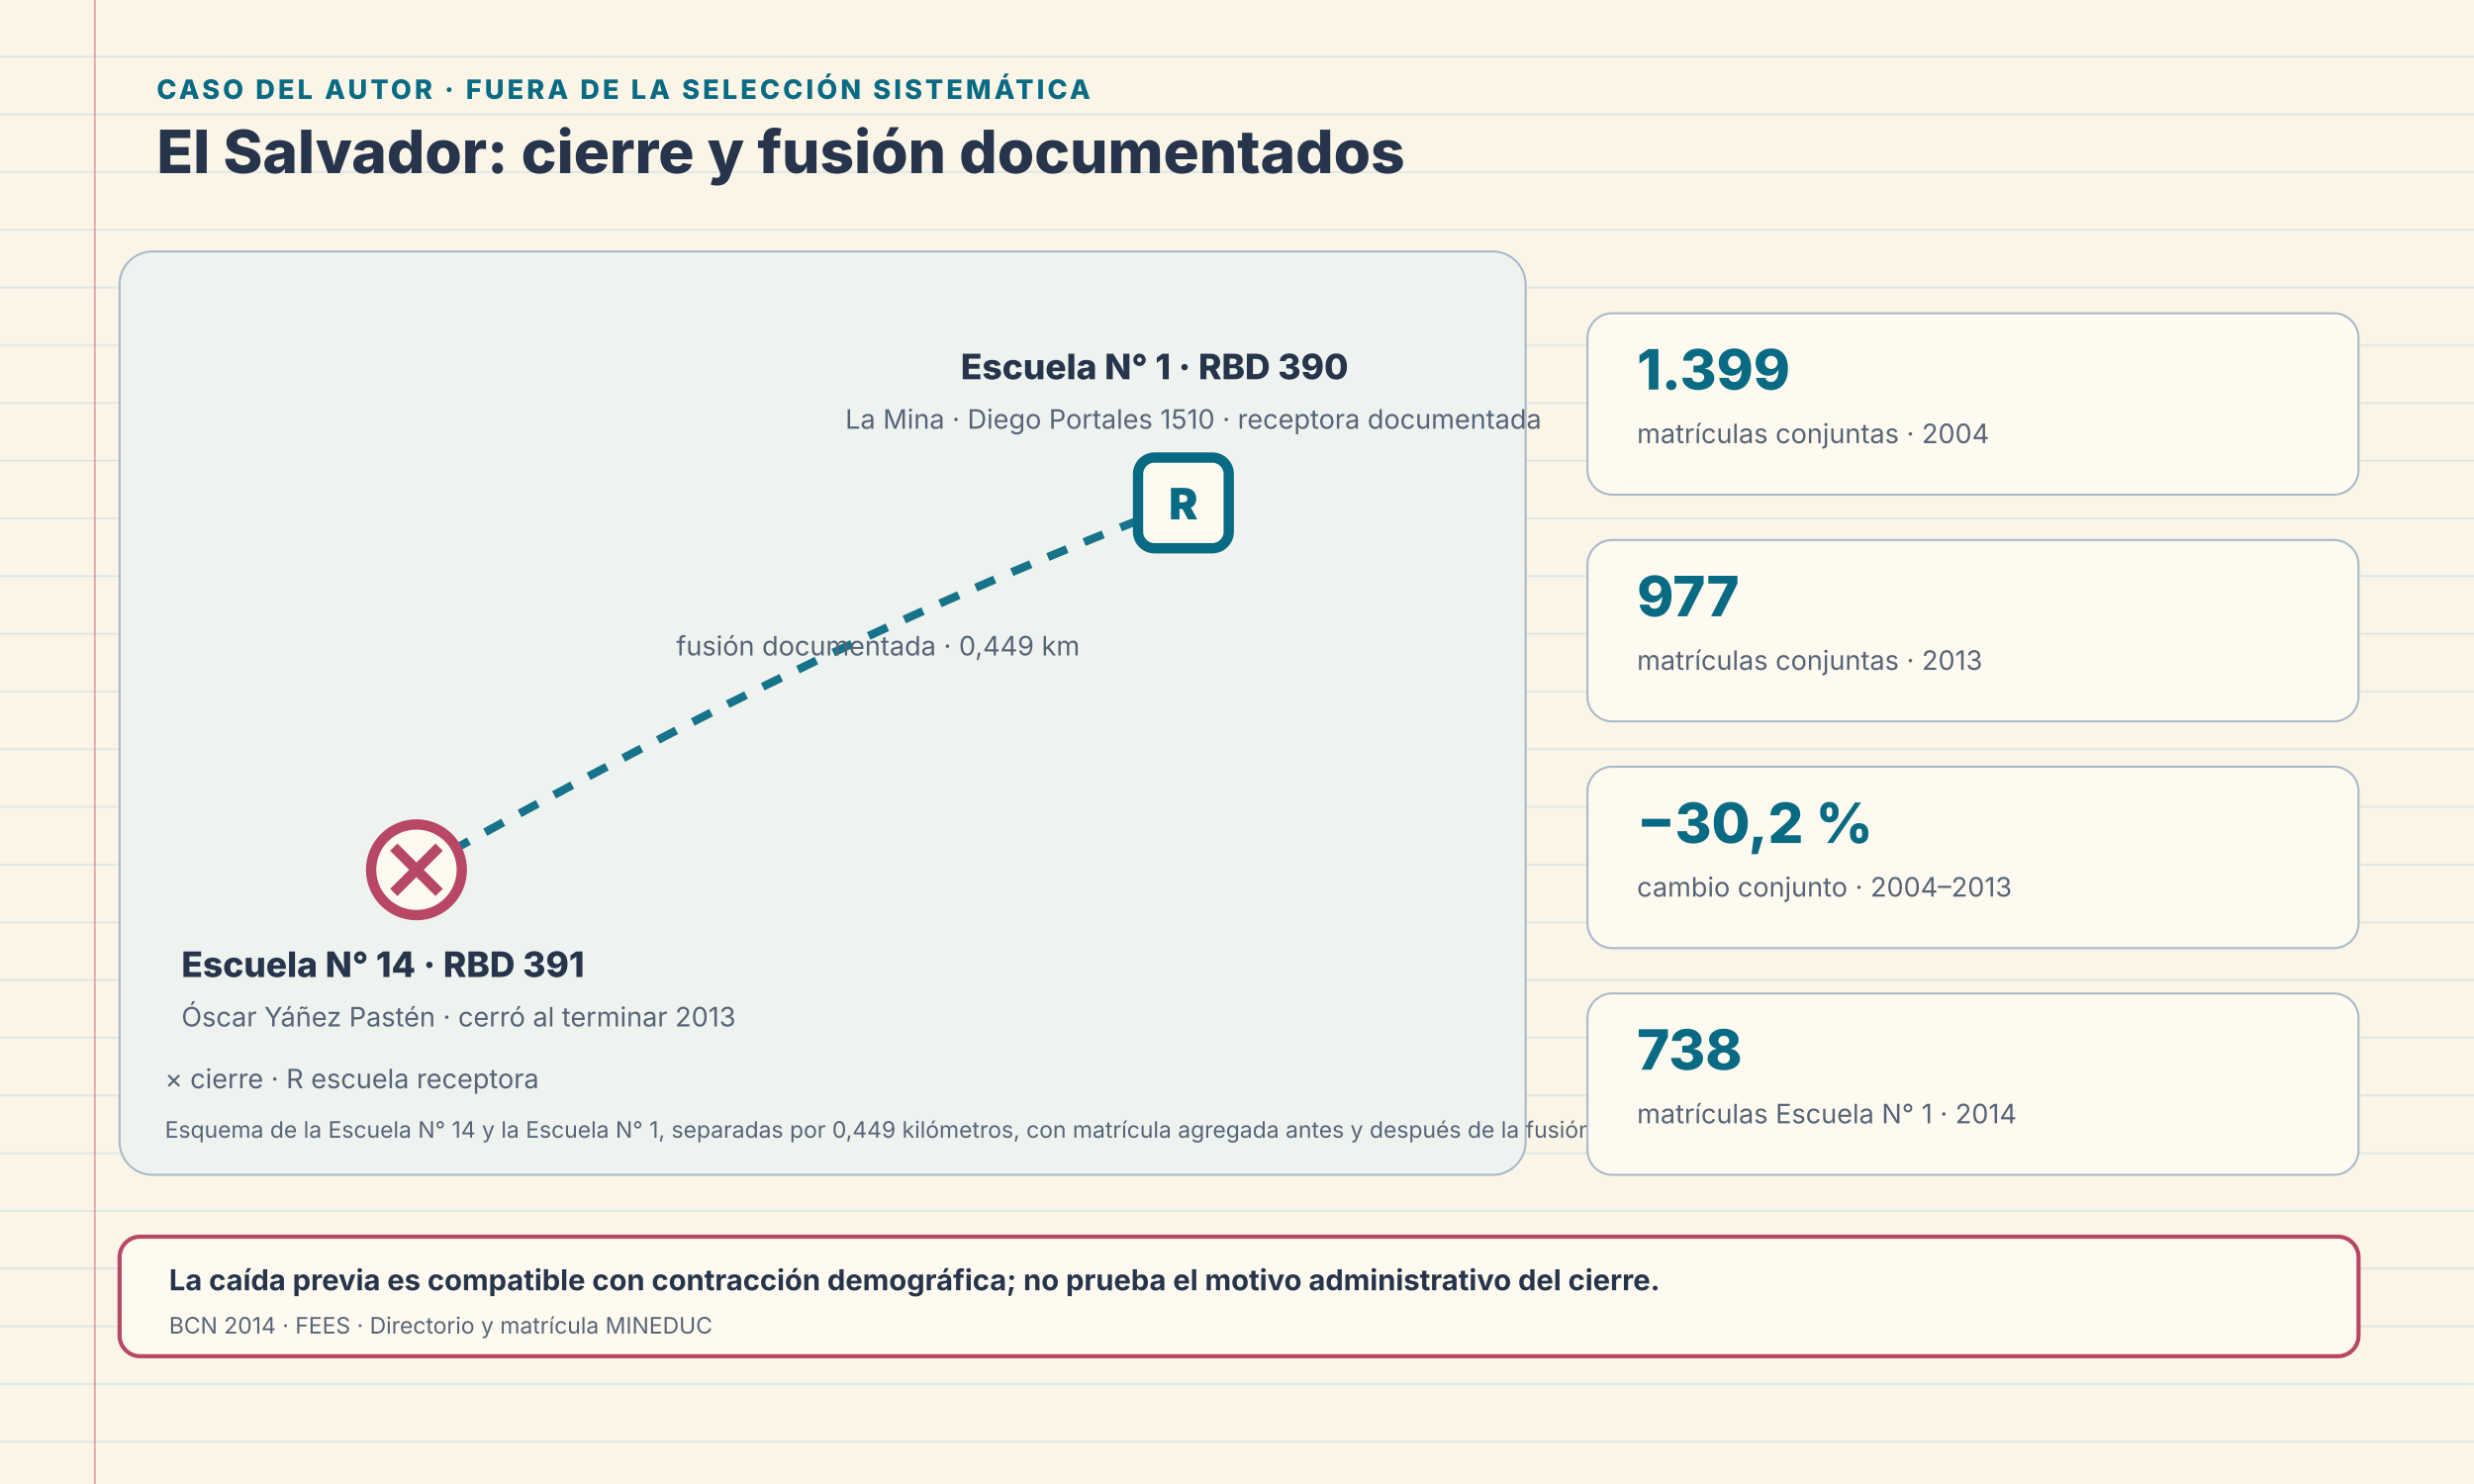
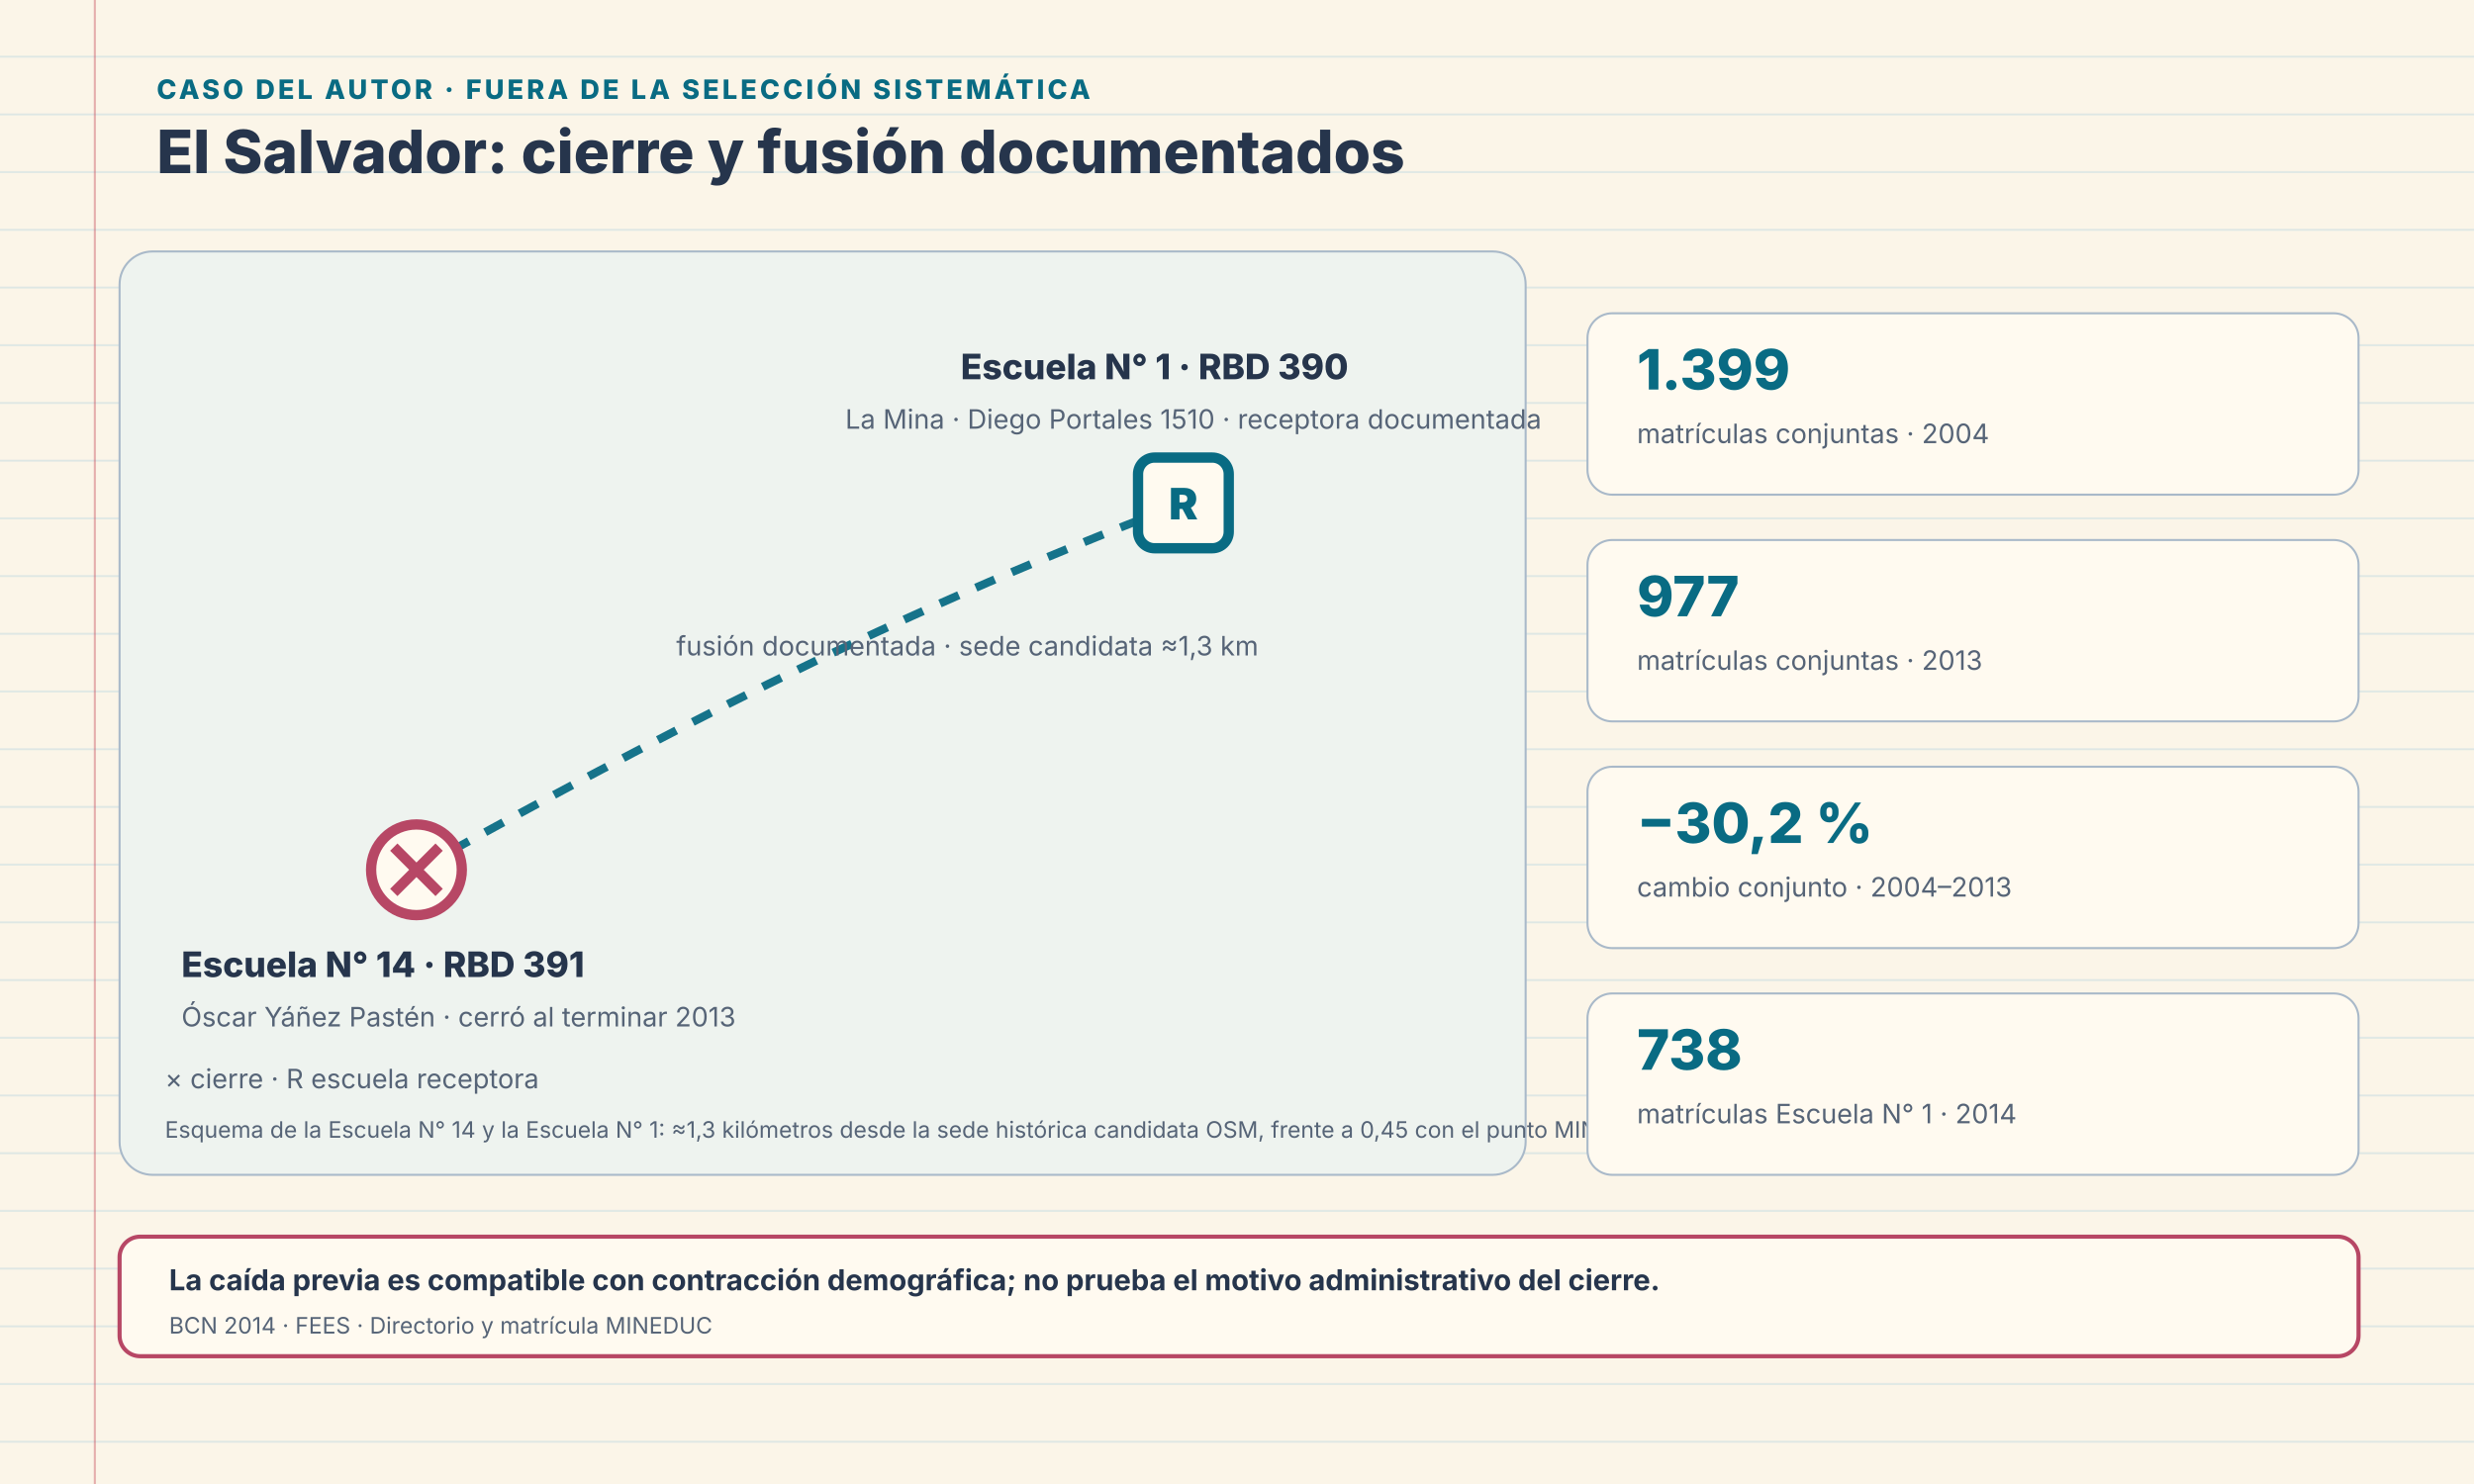
<svg xmlns="http://www.w3.org/2000/svg" width="1200" height="720" viewBox="0 0 1200 720" role="img" aria-labelledby="el-salvador-es-title el-salvador-es-desc">
  <defs>
    <pattern id="rules-es" width="28" height="28" patternUnits="userSpaceOnUse">
      <path d="M0 27.5H28" stroke="#94c5df" stroke-opacity=".25" />
    </pattern>
    <style>
      text { font-family: "Fira Sans", "Inter", "Aptos", sans-serif; fill: #26354c; }
      .eyebrow { font-size: 13px; font-weight: 800; letter-spacing: 1.5px; fill: #096b83; }
      .title { font-size: 29px; font-weight: 800; }
      .school { font-size: 17px; font-weight: 800; }
      .detail { font-size: 13px; fill: #566477; }
      .metric { font-size: 27px; font-weight: 800; fill: #096b83; }
      .label { font-size: 13px; fill: #566477; }
      .note { font-size: 14px; font-weight: 650; }
      .source { font-size: 11px; fill: #566477; }
      .receiver-marker { font-size: 21px; font-weight: 850; fill: #096b83; }
    </style>
  </defs>
  <rect width="1200" height="720" fill="#fbf5e8" />
  <rect width="1200" height="720" fill="url(#rules-es)" />
  <line x1="46" y1="0" x2="46" y2="720" stroke="#c74e5c" stroke-opacity=".42" />
  <text x="76" y="48" class="eyebrow">CASO DEL AUTOR · FUERA DE LA SELECCIÓN SISTEMÁTICA</text>
  <text x="76" y="84" class="title">El Salvador: cierre y fusión documentados</text>
  <rect x="58" y="122" width="682" height="448" rx="16" fill="#eef3ef" stroke="#a9b9c9" />
  <path d="M202 422 C315 360 420 303 574 244" fill="none" stroke="#16738a" stroke-width="4" stroke-dasharray="10 9" />
-   <text x="328" y="318" class="detail">fusión documentada · 0,449 km</text>
+   <text x="328" y="318" class="detail">fusión documentada · sede candidata ≈1,3 km</text>
  <circle cx="202" cy="422" r="22" fill="#fffaf0" stroke="#b74765" stroke-width="5" />
  <path d="M191 411l22 22M213 411l-22 22" stroke="#b74765" stroke-width="5" />
  <text x="88" y="474" class="school">Escuela N° 14 · RBD 391</text>
  <text x="88" y="498" class="detail">Óscar Yáñez Pastén · cerró al terminar 2013</text>
  <rect x="552" y="222" width="44" height="44" rx="8" fill="#fffaf0" stroke="#096b83" stroke-width="5" />
  <text x="574" y="252" text-anchor="middle" class="receiver-marker">R</text>
  <text x="466" y="184" class="school">Escuela N° 1 · RBD 390</text>
  <text x="410" y="208" class="detail">La Mina · Diego Portales 1510 · receptora documentada</text>
  <text x="80" y="528" class="detail">× cierre · R escuela receptora</text>
-   <text x="80" y="552" class="source">Esquema de la Escuela N° 14 y la Escuela N° 1, separadas por 0,449 kilómetros, con matrícula agregada antes y después de la fusión.</text>
+   <text x="80" y="552" class="source">Esquema de la Escuela N° 14 y la Escuela N° 1: ≈1,3 kilómetros desde la sede histórica candidata OSM, frente a 0,45 con el punto MINEDUC 2015.</text>
  <g>
    <rect x="770" y="152" width="374" height="88" rx="12" fill="#fffaf0" stroke="#a9b9c9" />
    <text x="794" y="189" class="metric">1.399</text>
    <text x="794" y="215" class="label">matrículas conjuntas · 2004</text>
  </g>
  <g>
    <rect x="770" y="262" width="374" height="88" rx="12" fill="#fffaf0" stroke="#a9b9c9" />
    <text x="794" y="299" class="metric">977</text>
    <text x="794" y="325" class="label">matrículas conjuntas · 2013</text>
  </g>
  <g>
    <rect x="770" y="372" width="374" height="88" rx="12" fill="#fffaf0" stroke="#a9b9c9" />
    <text x="794" y="409" class="metric">−30,2 %</text>
    <text x="794" y="435" class="label">cambio conjunto · 2004–2013</text>
  </g>
  <g>
    <rect x="770" y="482" width="374" height="88" rx="12" fill="#fffaf0" stroke="#a9b9c9" />
    <text x="794" y="519" class="metric">738</text>
    <text x="794" y="545" class="label">matrículas Escuela N° 1 · 2014</text>
  </g>
  <rect x="58" y="600" width="1086" height="58" rx="10" fill="#fffaf0" stroke="#b74765" stroke-width="2" />
  <text x="82" y="626" class="note">La caída previa es compatible con contracción demográfica; no prueba el motivo administrativo del cierre.</text>
  <text x="82" y="647" class="source">BCN 2014 · FEES · Directorio y matrícula MINEDUC</text>
</svg>
